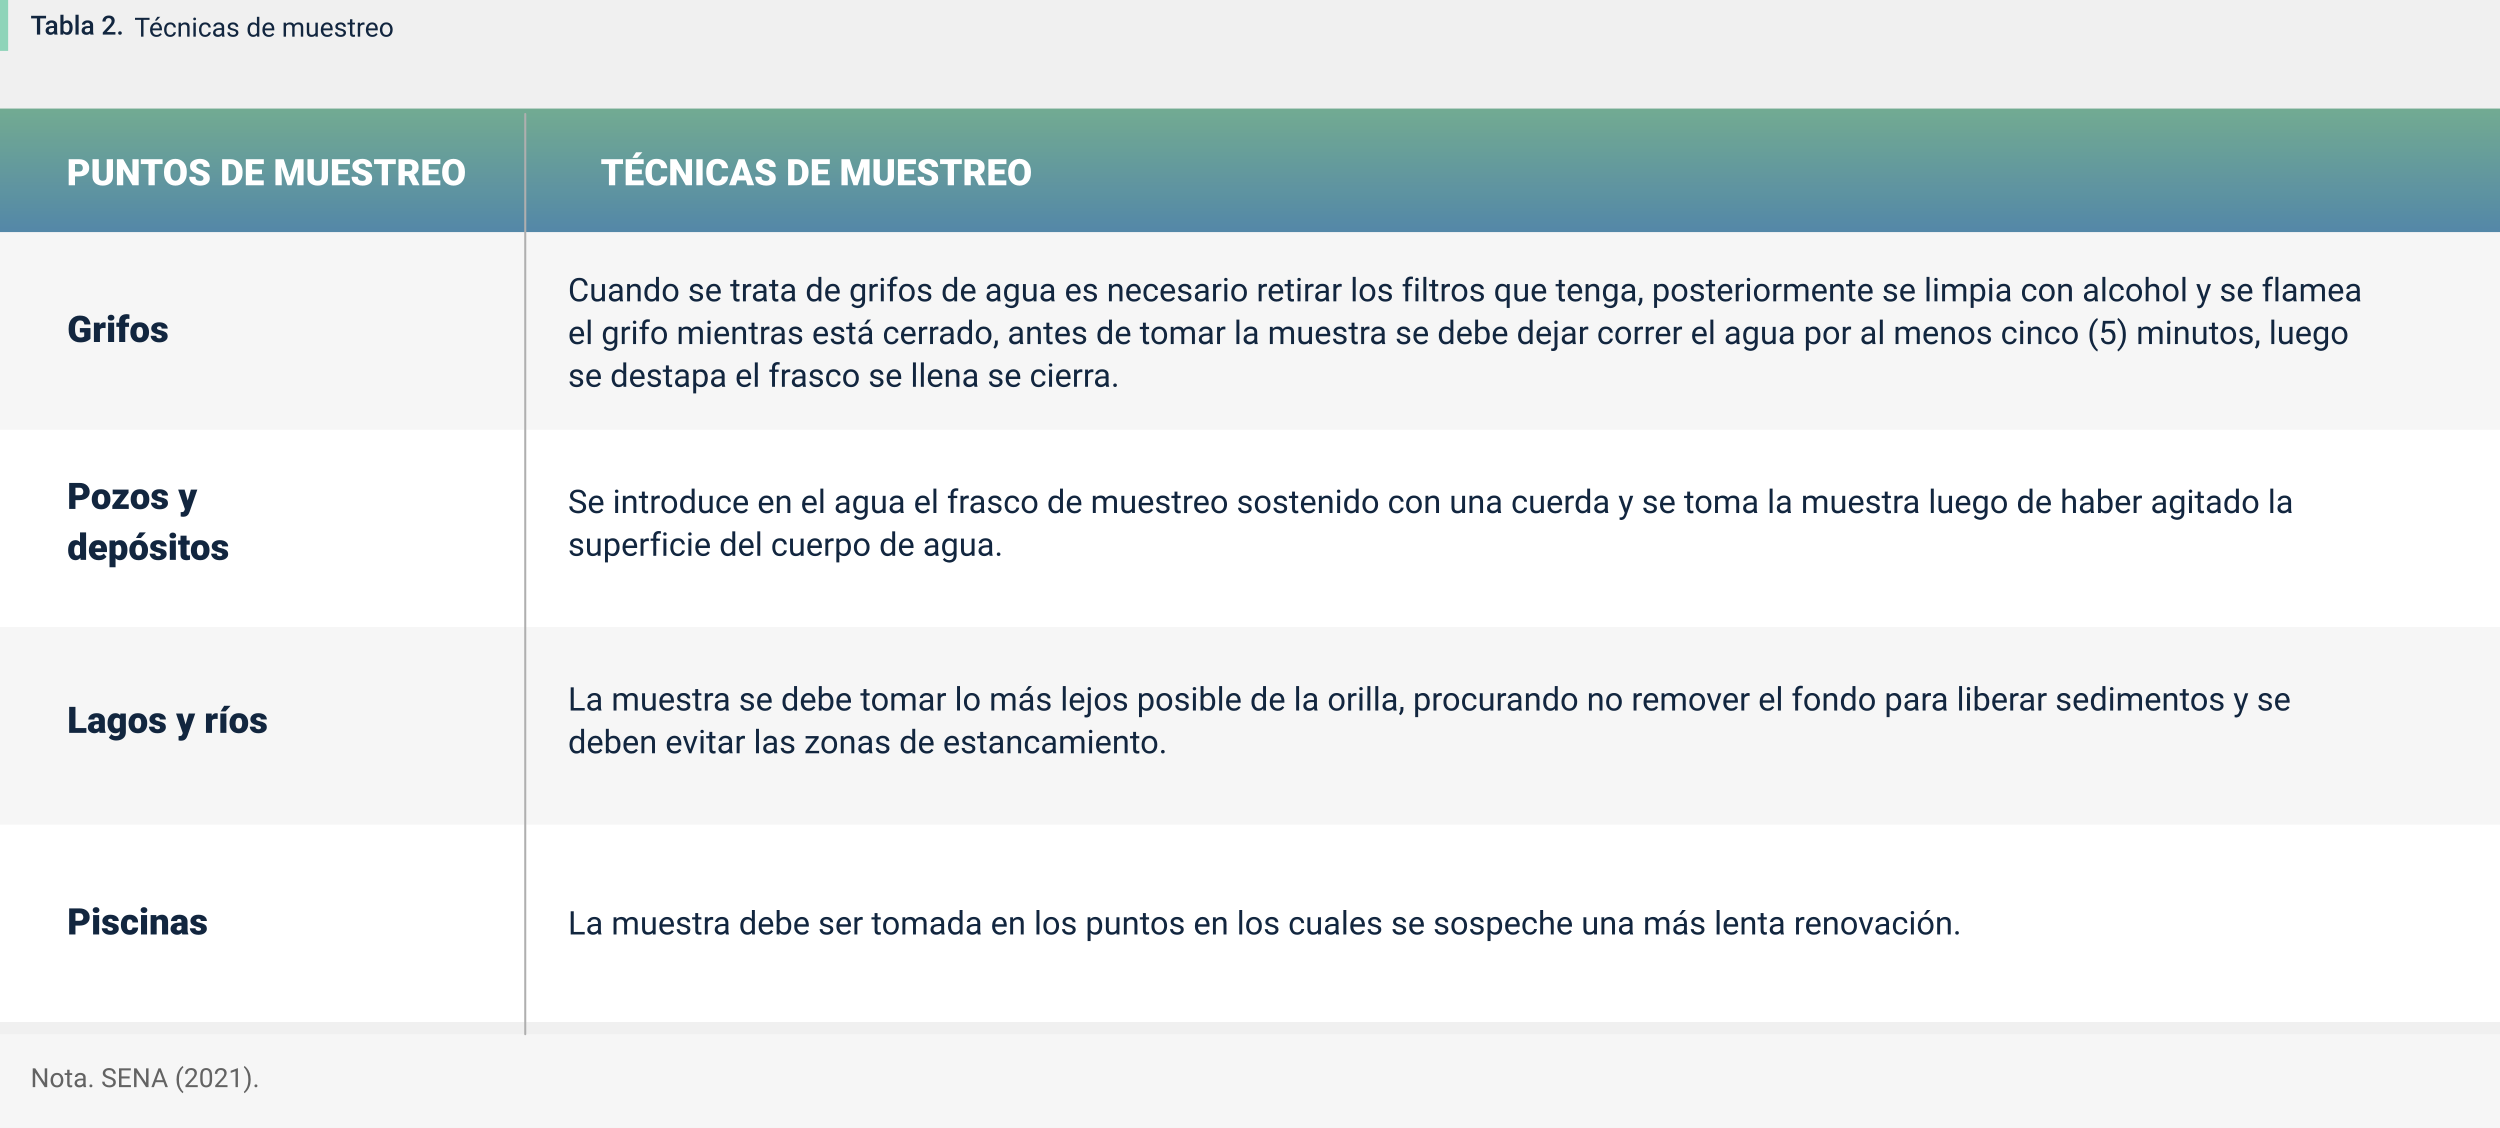
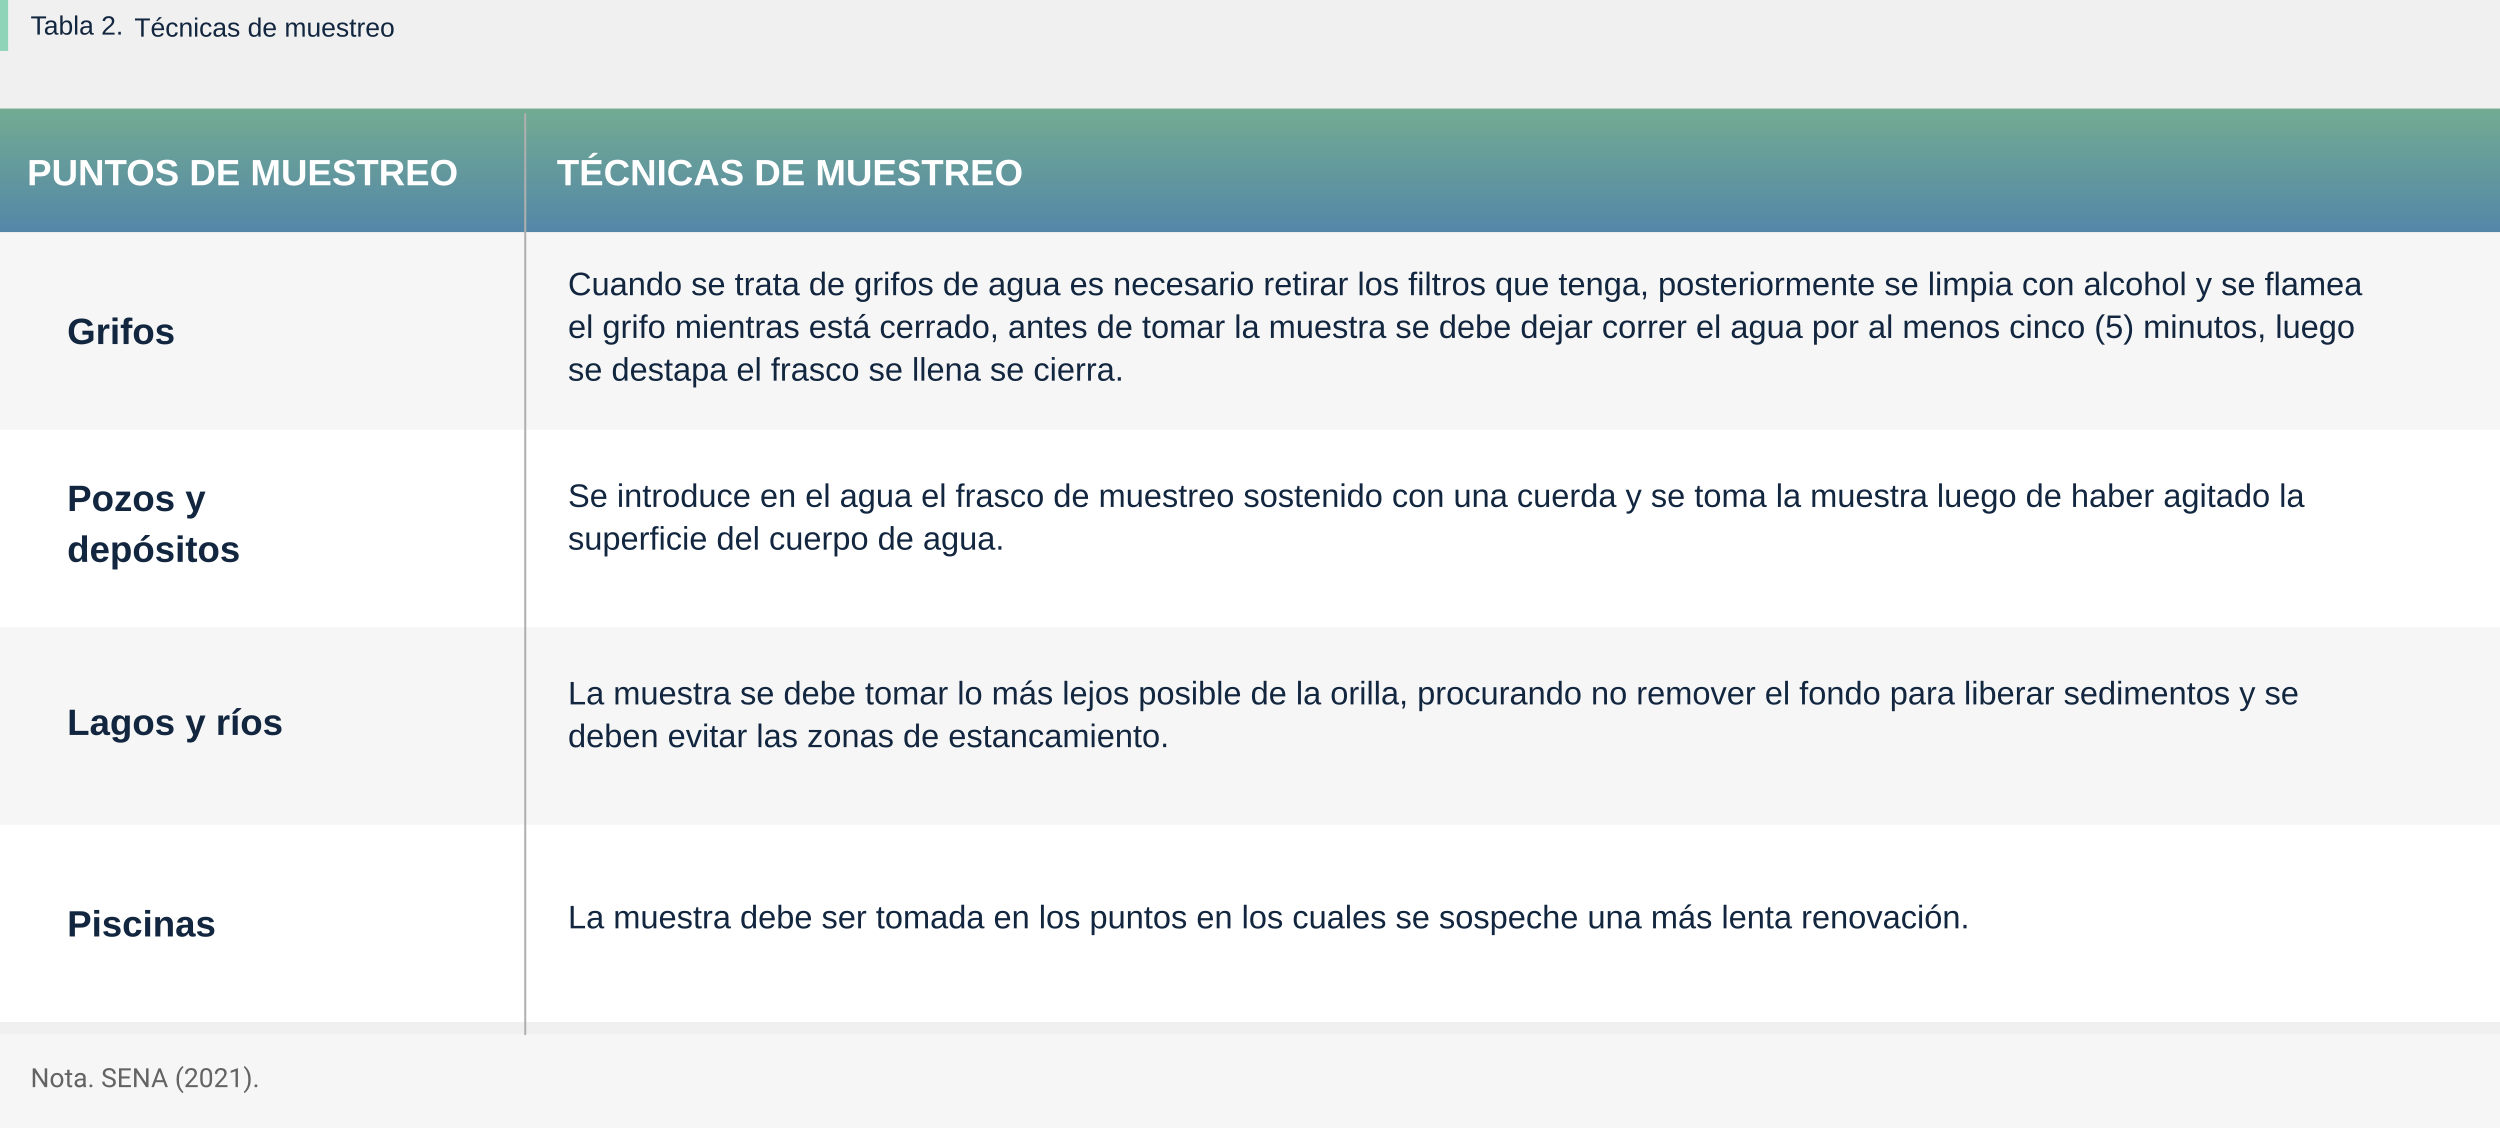
<svg xmlns="http://www.w3.org/2000/svg" width="1228" height="554" viewBox="0 0 1228 554">
  <defs>
    <linearGradient id="linear-gradient" x1="0.5" x2="0.5" y2="1" gradientUnits="objectBoundingBox">
      <stop offset="0" stop-color="#68a58a" />
      <stop offset="1" stop-color="#477fa2" />
    </linearGradient>
  </defs>
  <g id="Tabla_2" data-name="Tabla 2" transform="translate(226 -260)">
    <rect id="Rectángulo_4935" data-name="Rectángulo 4935" width="1228" height="97" transform="translate(-226 374)" fill="#f6f6f6" />
    <rect id="Rectángulo_4936" data-name="Rectángulo 4936" width="1228" height="97" transform="translate(-226 471)" fill="#fff" />
    <rect id="Rectángulo_4937" data-name="Rectángulo 4937" width="1228" height="97" transform="translate(-226 568)" fill="#f6f6f6" />
    <rect id="Rectángulo_4938" data-name="Rectángulo 4938" width="1228" height="97" transform="translate(-226 665)" fill="#fff" />
-     <text id="Grifos" transform="translate(-193 409)" fill="#12263f" font-size="18" font-family="Roboto-Black, Roboto" font-weight="800">
-       <tspan x="0" y="19">Grifos</tspan>
+     <text id="Grifos" transform="translate(-193 409)" fill="#12263f" font-size="18" font-family="Arial-Black, Arial" font-weight="800">
+       <tspan x="0" y="20">Grifos</tspan>
    </text>
-     <text id="Lagos_y_ríos" data-name="Lagos y ríos" transform="translate(-193 601)" fill="#12263f" font-size="18" font-family="Roboto-Black, Roboto" font-weight="800">
-       <tspan x="0" y="19">Lagos y ríos</tspan>
+     <text id="Lagos_y_ríos" data-name="Lagos y ríos" transform="translate(-193 601)" fill="#12263f" font-size="18" font-family="Arial-Black, Arial" font-weight="800">
+       <tspan x="0" y="20">Lagos y ríos</tspan>
    </text>
-     <text id="Pozos_y_depósitos" data-name="Pozos y depósitos" transform="translate(-193 491)" fill="#12263f" font-size="18" font-family="Roboto-Black, Roboto" font-weight="800">
-       <tspan x="0" y="19">Pozos y </tspan>
-       <tspan x="0" y="44">depósitos</tspan>
+     <text id="Pozos_y_depósitos" data-name="Pozos y depósitos" transform="translate(-193 491)" fill="#12263f" font-size="18" font-family="Arial-Black, Arial" font-weight="800">
+       <tspan x="0" y="20">Pozos y </tspan>
+       <tspan x="0" y="45">depósitos</tspan>
    </text>
-     <text id="Piscinas" transform="translate(-193 700)" fill="#12263f" font-size="18" font-family="Roboto-Black, Roboto" font-weight="800">
-       <tspan x="0" y="19">Piscinas</tspan>
+     <text id="Piscinas" transform="translate(-193 700)" fill="#12263f" font-size="18" font-family="Arial-Black, Arial" font-weight="800">
+       <tspan x="0" y="20">Piscinas</tspan>
    </text>
-     <text id="Cuando_se_trata_de_grifos_de_agua_es_necesario_retirar_los_filtros_que_tenga_posteriormente_se_limpia_con_alcohol_y_se_flamea_el_grifo_mientras_está_cerrado_antes_de_tomar_la_muestra_se_debe_dejar_correr_el_agua_por_al_menos_cinco_5_minutos_luego_se_d" data-name="Cuando se trata de grifos de agua es necesario retirar los filtros que tenga, posteriormente se limpia con alcohol y se flamea el grifo mientras está cerrado, antes de tomar la muestra se debe dejar correr el agua por al menos cinco (5) minutos, luego se d" transform="translate(53 391)" fill="#12263f" font-size="16" font-family="Roboto-Regular, Roboto">
-       <tspan x="0" y="17">Cuando se trata de grifos de agua es necesario retirar los filtros que tenga, posteriormente se limpia con alcohol y se flamea </tspan>
-       <tspan x="0" y="38">el grifo mientras está cerrado, antes de tomar la muestra se debe dejar correr el agua por al menos cinco (5) minutos, luego </tspan>
-       <tspan x="0" y="59">se destapa el frasco se llena se cierra.</tspan>
+     <text id="Cuando_se_trata_de_grifos_de_agua_es_necesario_retirar_los_filtros_que_tenga_posteriormente_se_limpia_con_alcohol_y_se_flamea_el_grifo_mientras_está_cerrado_antes_de_tomar_la_muestra_se_debe_dejar_correr_el_agua_por_al_menos_cinco_5_minutos_luego_se_d" data-name="Cuando se trata de grifos de agua es necesario retirar los filtros que tenga, posteriormente se limpia con alcohol y se flamea el grifo mientras está cerrado, antes de tomar la muestra se debe dejar correr el agua por al menos cinco (5) minutos, luego se d" transform="translate(53 391)" fill="#12263f" font-size="16" font-family="ArialMT, Arial">
+       <tspan x="0" y="14">Cuando se trata de grifos de agua es necesario retirar los filtros que tenga, posteriormente se limpia con alcohol y se flamea </tspan>
+       <tspan x="0" y="35">el grifo mientras está cerrado, antes de tomar la muestra se debe dejar correr el agua por al menos cinco (5) minutos, luego </tspan>
+       <tspan x="0" y="56">se destapa el frasco se llena se cierra.</tspan>
    </text>
-     <text id="La_muestra_se_debe_tomar_lo_más_lejos_posible_de_la_orilla_procurando_no_remover_el_fondo_para_liberar_sedimentos_y_se_deben_evitar_las_zonas_de_estancamiento." data-name="La muestra se debe tomar lo más lejos posible de la orilla, procurando no remover el fondo para liberar sedimentos y se deben evitar las zonas de estancamiento." transform="translate(53 592)" fill="#12263f" font-size="16" font-family="Roboto-Regular, Roboto">
-       <tspan x="0" y="17">La muestra se debe tomar lo más lejos posible de la orilla, procurando no remover el fondo para liberar sedimentos y se </tspan>
-       <tspan x="0" y="38">deben evitar las zonas de estancamiento.</tspan>
+     <text id="La_muestra_se_debe_tomar_lo_más_lejos_posible_de_la_orilla_procurando_no_remover_el_fondo_para_liberar_sedimentos_y_se_deben_evitar_las_zonas_de_estancamiento." data-name="La muestra se debe tomar lo más lejos posible de la orilla, procurando no remover el fondo para liberar sedimentos y se deben evitar las zonas de estancamiento." transform="translate(53 592)" fill="#12263f" font-size="16" font-family="ArialMT, Arial">
+       <tspan x="0" y="14">La muestra se debe tomar lo más lejos posible de la orilla, procurando no remover el fondo para liberar sedimentos y se </tspan>
+       <tspan x="0" y="35">deben evitar las zonas de estancamiento.</tspan>
    </text>
-     <text id="Se_introduce_en_el_agua_el_frasco_de_muestreo_sostenido_con_una_cuerda_y_se_toma_la_muestra_luego_de_haber_agitado_la_superficie_del_cuerpo_de_agua._" data-name="Se introduce en el agua el frasco de muestreo sostenido con una cuerda y se toma la muestra luego de haber agitado la superficie del cuerpo de agua. " transform="translate(53 495)" fill="#12263f" font-size="16" font-family="Roboto-Regular, Roboto">
-       <tspan x="0" y="17">Se introduce en el agua el frasco de muestreo sostenido con una cuerda y se toma la muestra luego de haber agitado la </tspan>
-       <tspan x="0" y="38">superficie del cuerpo de agua. </tspan>
+     <text id="Se_introduce_en_el_agua_el_frasco_de_muestreo_sostenido_con_una_cuerda_y_se_toma_la_muestra_luego_de_haber_agitado_la_superficie_del_cuerpo_de_agua._" data-name="Se introduce en el agua el frasco de muestreo sostenido con una cuerda y se toma la muestra luego de haber agitado la superficie del cuerpo de agua. " transform="translate(53 495)" fill="#12263f" font-size="16" font-family="ArialMT, Arial">
+       <tspan x="0" y="14">Se introduce en el agua el frasco de muestreo sostenido con una cuerda y se toma la muestra luego de haber agitado la </tspan>
+       <tspan x="0" y="35">superficie del cuerpo de agua. </tspan>
    </text>
-     <text id="La_muestra_debe_ser_tomada_en_los_puntos_en_los_cuales_se_sospeche_una_más_lenta_renovación._" data-name="La muestra debe ser tomada en los puntos en los cuales se sospeche una más lenta renovación. " transform="translate(53 702)" fill="#12263f" font-size="16" font-family="Roboto-Regular, Roboto">
-       <tspan x="0" y="17">La muestra debe ser tomada en los puntos en los cuales se sospeche una más lenta renovación. </tspan>
+     <text id="La_muestra_debe_ser_tomada_en_los_puntos_en_los_cuales_se_sospeche_una_más_lenta_renovación._" data-name="La muestra debe ser tomada en los puntos en los cuales se sospeche una más lenta renovación. " transform="translate(53 702)" fill="#12263f" font-size="16" font-family="ArialMT, Arial">
+       <tspan x="0" y="14">La muestra debe ser tomada en los puntos en los cuales se sospeche una más lenta renovación. </tspan>
    </text>
    <path id="Trazado_2380" data-name="Trazado 2380" d="M0,0H1228V60.672H0Z" transform="translate(-226 313.324)" opacity="0.924" fill="url(#linear-gradient)" />
-     <text id="PUNTOS_DE_MUESTREO" data-name="PUNTOS DE MUESTREO" transform="translate(-95 351)" fill="#fff" font-size="18" font-family="Roboto-Black, Roboto" font-weight="800">
-       <tspan x="-98.227" y="0">PUNTOS DE MUESTREO</tspan>
+     <text id="PUNTOS_DE_MUESTREO" data-name="PUNTOS DE MUESTREO" transform="translate(-95 351)" fill="#fff" font-size="18" font-family="Arial-Black, Arial" font-weight="800">
+       <tspan x="-117.672" y="0">PUNTOS DE MUESTREO</tspan>
    </text>
    <rect id="Rectángulo_4940" data-name="Rectángulo 4940" width="1228" height="46" transform="translate(-226 768)" fill="#f6f6f6" />
    <text id="Nota._SENA_2021_." data-name="Nota. SENA (2021)." transform="translate(-211 780)" fill="#636363" font-size="13" font-family="Roboto-Regular, Roboto">
      <tspan x="0" y="14">Nota. SENA (2021).</tspan>
    </text>
    <rect id="Rectángulo_5109" data-name="Rectángulo 5109" width="4" height="25" transform="translate(-226 260)" fill="#8fd4b9" />
-     <text id="Tabla_2." data-name="Tabla 2." transform="translate(-211 277)" fill="#12263f" font-size="13" font-family="Roboto-Medium, Roboto" font-weight="500">
+     <text id="Tabla_2." data-name="Tabla 2." transform="translate(-211 277)" fill="#12263f" font-size="13" font-family="ArialMT, Arial">
      <tspan x="0" y="0">Tabla 2.</tspan>
    </text>
-     <text id="Técnicas_de_muestreo" data-name="Técnicas de muestreo" transform="translate(-160 278)" fill="#12263f" font-size="13" font-family="Roboto-Regular, Roboto">
+     <text id="Técnicas_de_muestreo" data-name="Técnicas de muestreo" transform="translate(-160 278)" fill="#12263f" font-size="13" font-family="ArialMT, Arial">
      <tspan x="0" y="0">Técnicas de muestreo</tspan>
    </text>
    <line id="Línea_132" data-name="Línea 132" y2="452" transform="translate(32 316)" fill="none" stroke="#afafaf" stroke-linecap="round" stroke-width="1" />
-     <text id="TÉCNICAS_DE_MUESTREO-2" data-name="TÉCNICAS DE MUESTREO" transform="translate(175 351)" fill="#fff" font-size="18" font-family="Roboto-Black, Roboto" font-weight="800">
-       <tspan x="-105.992" y="0">TÉCNICAS DE MUESTREO</tspan>
+     <text id="TÉCNICAS_DE_MUESTREO-2" data-name="TÉCNICAS DE MUESTREO" transform="translate(175 351)" fill="#fff" font-size="18" font-family="Arial-Black, Arial" font-weight="800">
+       <tspan x="-127.49" y="0">TÉCNICAS DE MUESTREO</tspan>
    </text>
  </g>
</svg>
